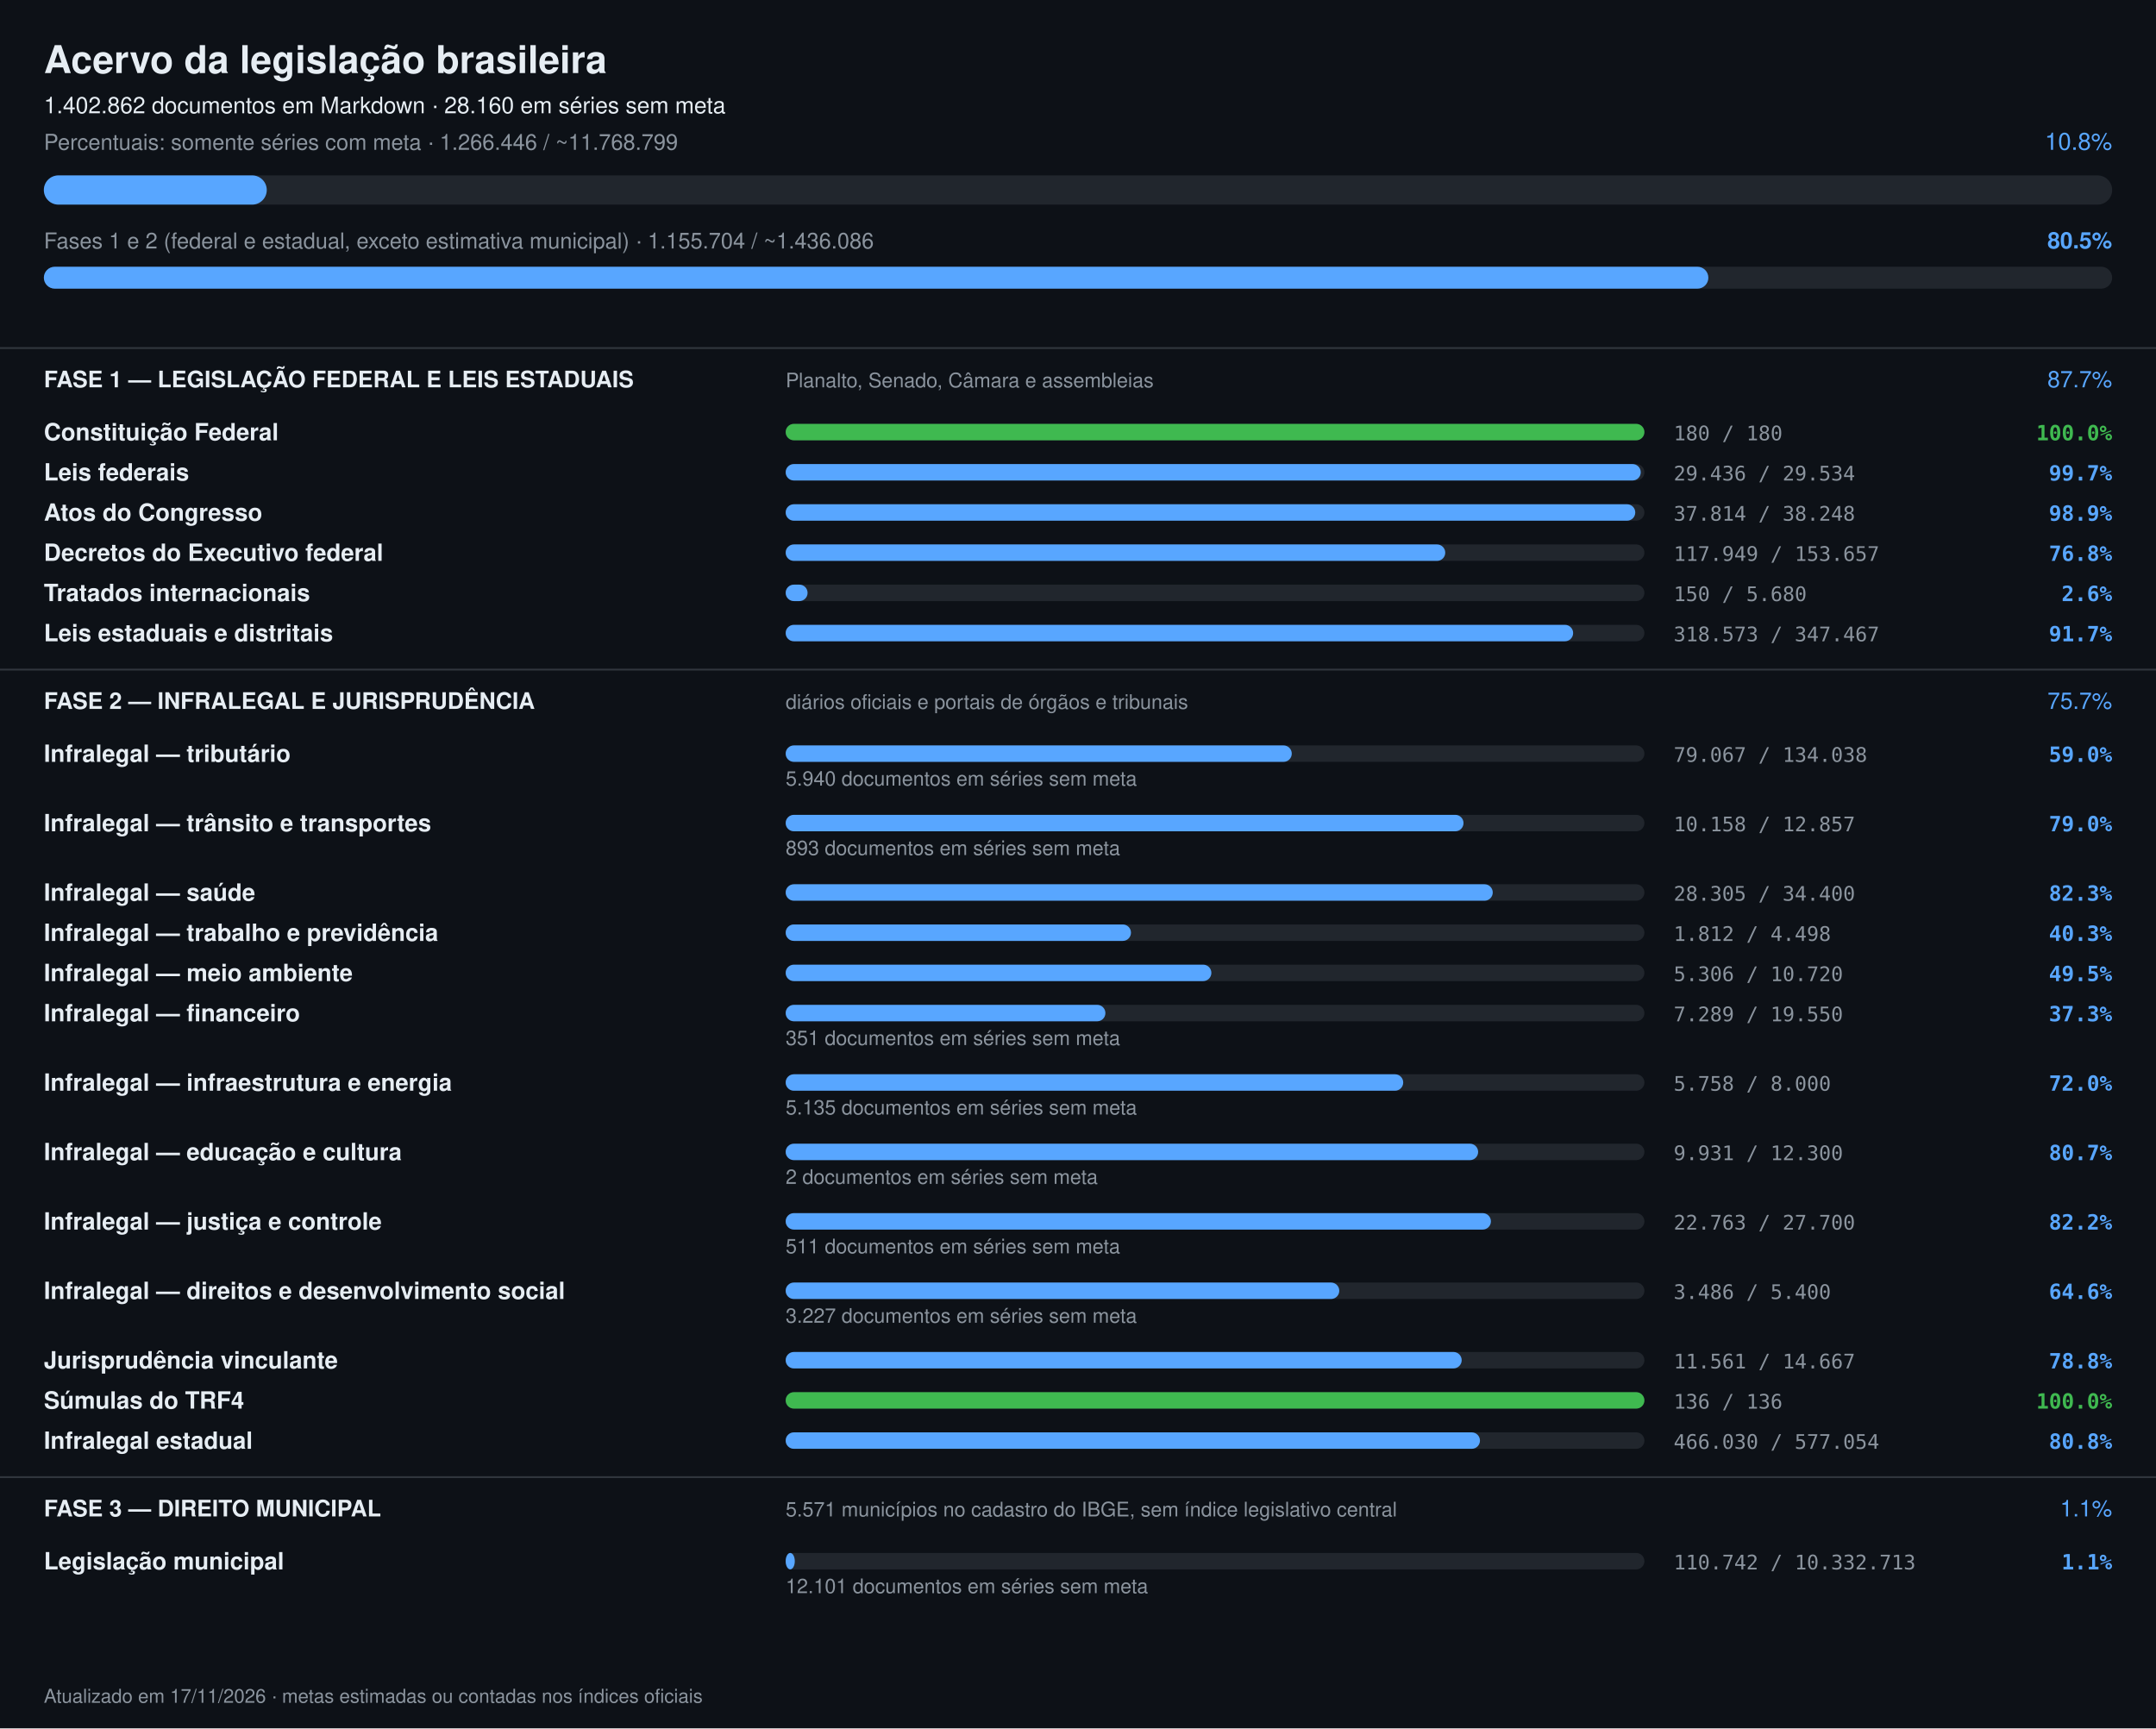
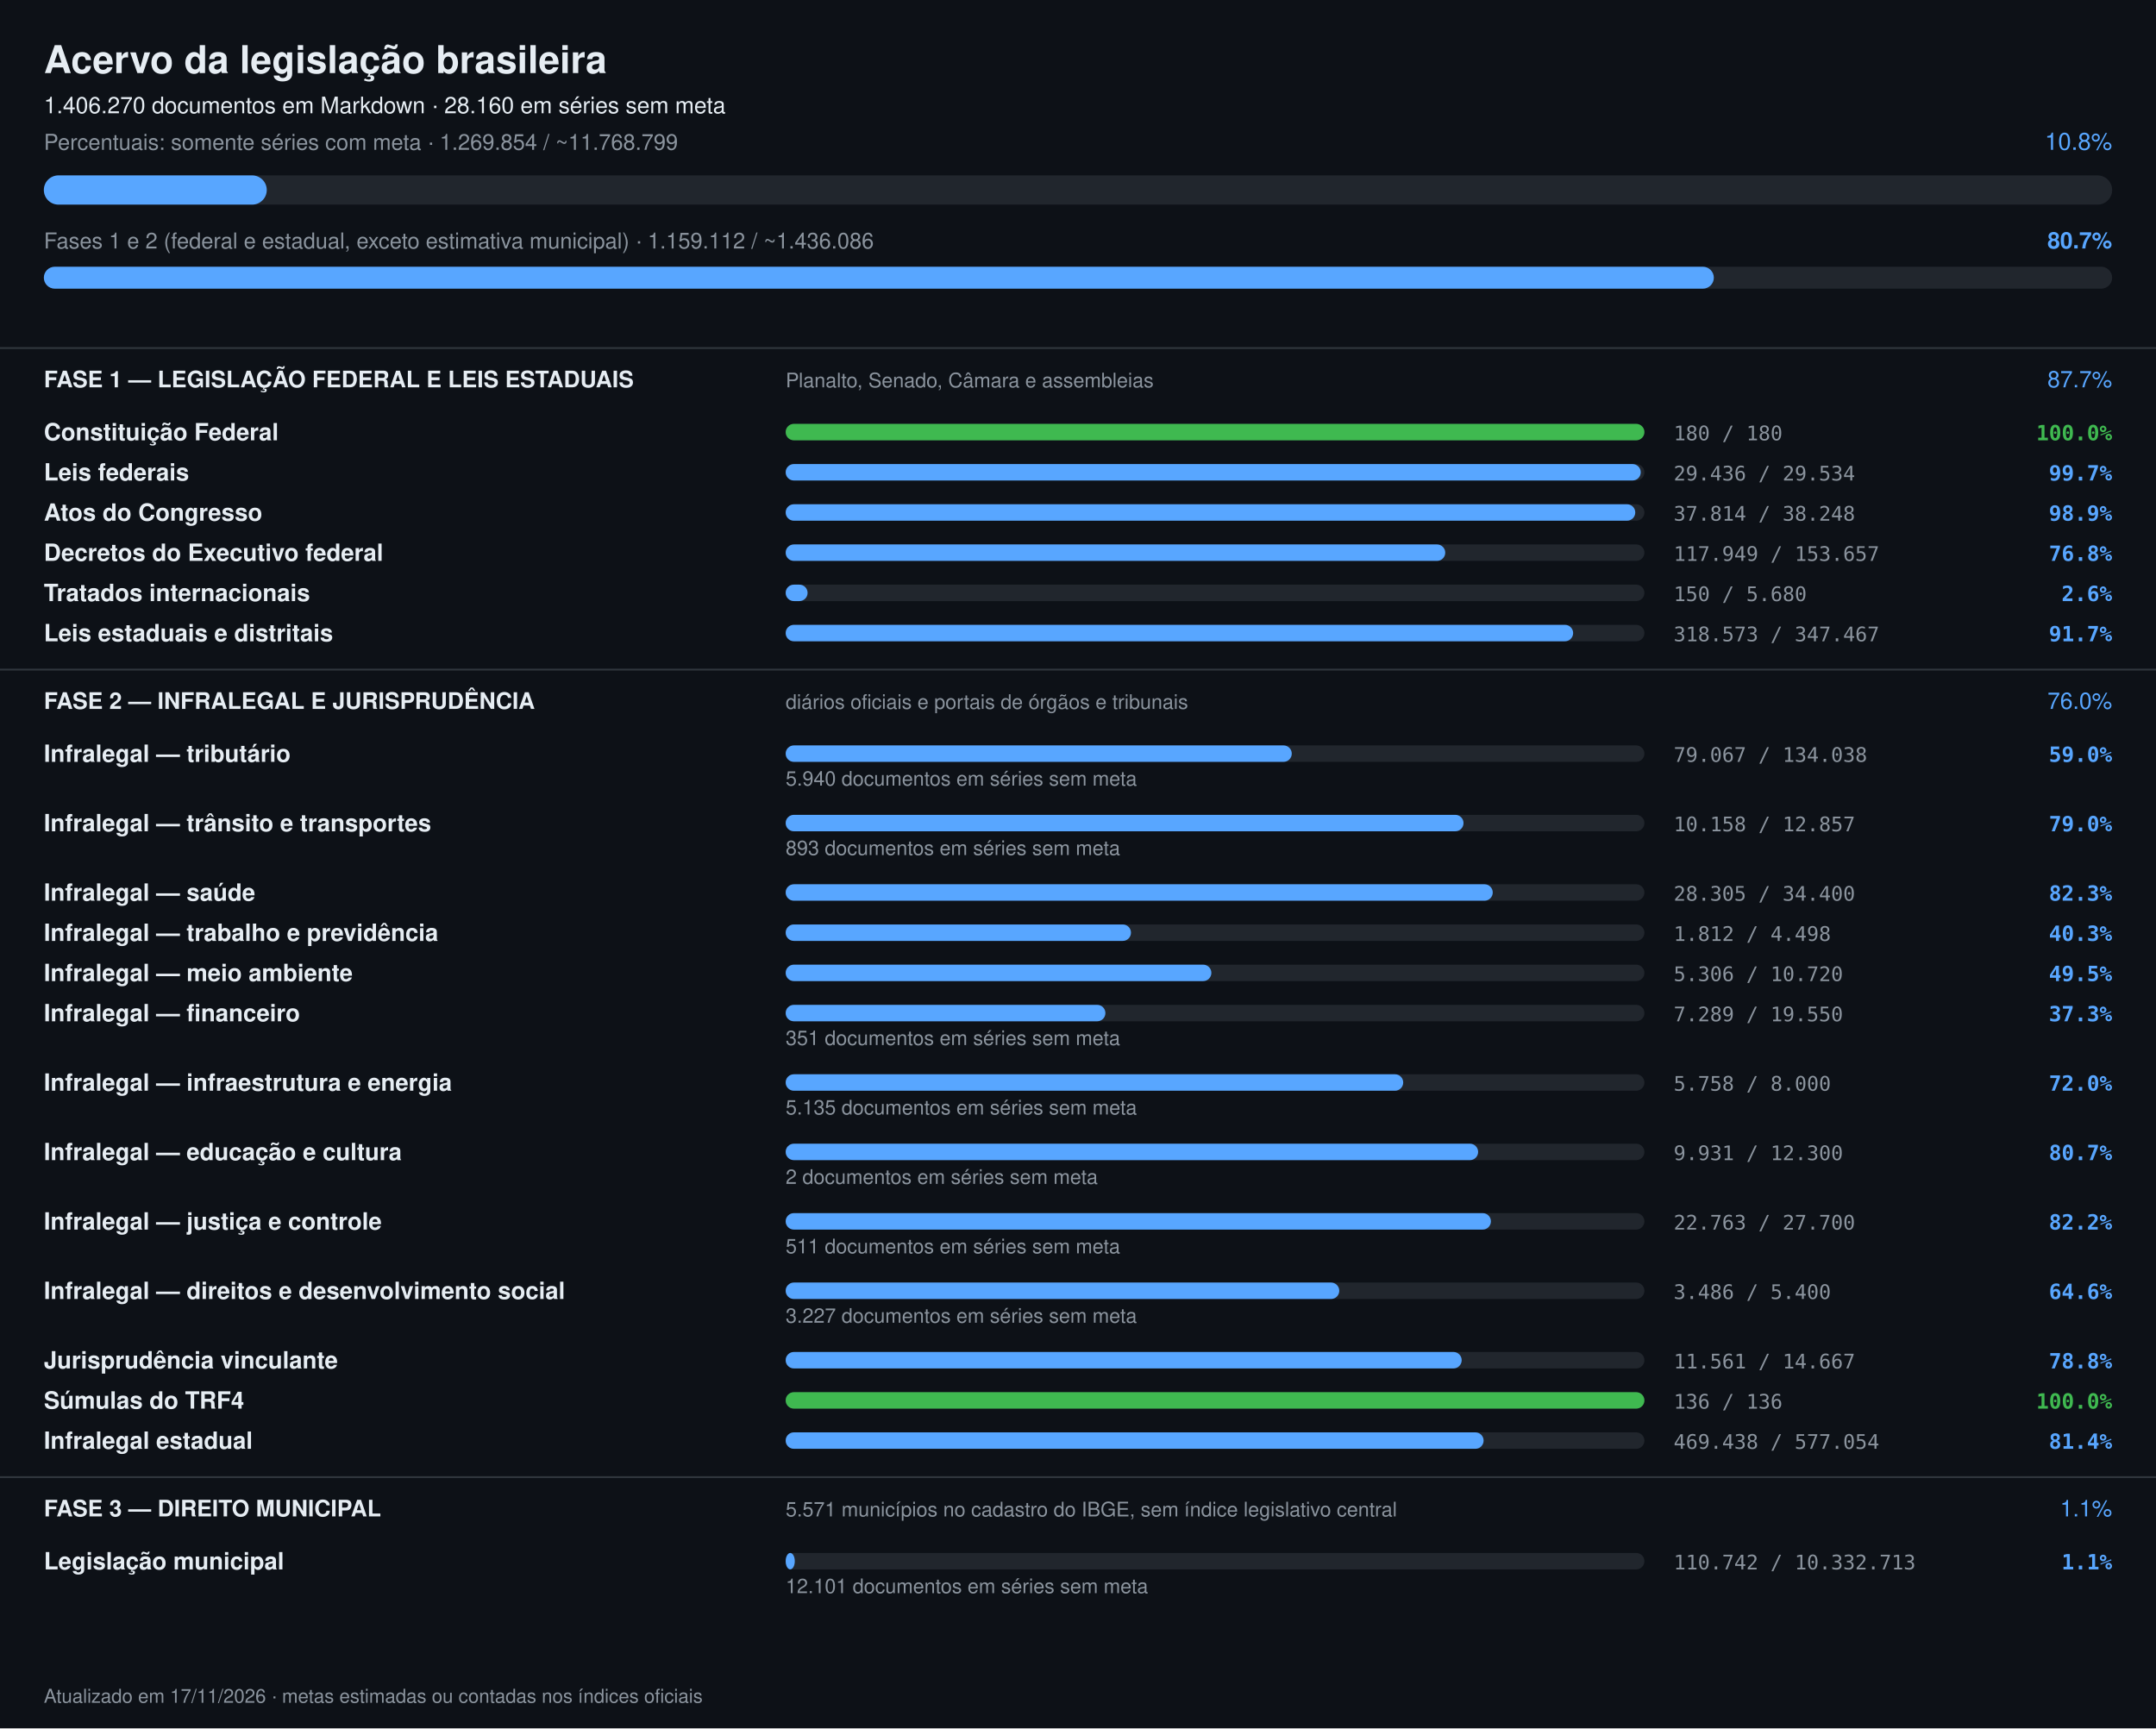
<svg xmlns="http://www.w3.org/2000/svg" width="1180" height="946" viewBox="0 0 1180 946" font-family="-apple-system,Segoe UI,Helvetica,Arial,sans-serif">
  <rect width="1180" height="946" fill="#0d1117" />
  <text x="24" y="40" font-size="21" font-weight="700" fill="#e6edf3">Acervo da legislação brasileira</text>
-   <text x="24" y="62" font-size="12.5" fill="#e6edf3">1.402.862 documentos em Markdown · 28.160 em séries sem meta</text>
-   <text x="24" y="82" font-size="12" fill="#8b949e">Percentuais: somente séries com meta · 1.266.446 / ~11.768.799</text>
+   <text x="24" y="62" font-size="12.5" fill="#e6edf3">1.406.270 documentos em Markdown · 28.160 em séries sem meta</text>
+   <text x="24" y="82" font-size="12" fill="#8b949e">Percentuais: somente séries com meta · 1.269.854 / ~11.768.799</text>
  <text x="1156" y="82" font-size="13" text-anchor="end" fill="#58a6ff">10.8%</text>
  <rect x="24" y="96" width="1132" height="16" rx="8" fill="#21262d" />
  <rect x="24" y="96" width="122" height="16" rx="8" fill="#58a6ff" />
-   <text x="24" y="136" font-size="12" fill="#8b949e">Fases 1 e 2 (federal e estadual, exceto estimativa municipal) · 1.155.704 / ~1.436.086</text>
-   <text x="1156" y="136" font-size="12.5" font-weight="600" text-anchor="end" fill="#58a6ff">80.5%</text>
+   <text x="24" y="136" font-size="12" fill="#8b949e">Fases 1 e 2 (federal e estadual, exceto estimativa municipal) · 1.159.112 / ~1.436.086</text>
+   <text x="1156" y="136" font-size="12.5" font-weight="600" text-anchor="end" fill="#58a6ff">80.7%</text>
  <rect x="24" y="146" width="1132" height="12" rx="6" fill="#21262d" />
-   <rect x="24" y="146" width="911" height="12" rx="6" fill="#58a6ff" />
+   <rect x="24" y="146" width="914" height="12" rx="6" fill="#58a6ff" />
  <rect x="0" y="190" width="1180" height="1" fill="#30363d" />
  <text x="24" y="212" font-size="12.5" font-weight="700" fill="#e6edf3">FASE 1 — LEGISLAÇÃO FEDERAL E LEIS ESTADUAIS</text>
  <text x="430" y="212" font-size="11" fill="#8b949e">Planalto, Senado, Câmara e assembleias</text>
  <text x="1156" y="212" font-size="12.5" text-anchor="end" fill="#58a6ff">87.7%</text>
  <text x="24" y="241" font-size="13" font-weight="600" fill="#e6edf3">Constituição Federal</text>
  <rect x="430" y="232" width="470" height="9" rx="4.5" fill="#21262d" />
  <rect x="430" y="232" width="470" height="9" rx="4.5" fill="#3fb950" />
  <text x="916" y="241" font-size="11" fill="#8b949e" font-family="ui-monospace,monospace">180 / 180</text>
  <text x="1156" y="241" font-size="11.5" text-anchor="end" font-weight="600" fill="#3fb950" font-family="ui-monospace,monospace">100.0%</text>
  <text x="24" y="263" font-size="13" font-weight="600" fill="#e6edf3">Leis federais</text>
  <rect x="430" y="254" width="470" height="9" rx="4.5" fill="#21262d" />
  <rect x="430" y="254" width="468" height="9" rx="4.5" fill="#58a6ff" />
  <text x="916" y="263" font-size="11" fill="#8b949e" font-family="ui-monospace,monospace">29.436 / 29.534</text>
  <text x="1156" y="263" font-size="11.5" text-anchor="end" font-weight="600" fill="#58a6ff" font-family="ui-monospace,monospace">99.7%</text>
  <text x="24" y="285" font-size="13" font-weight="600" fill="#e6edf3">Atos do Congresso</text>
  <rect x="430" y="276" width="470" height="9" rx="4.5" fill="#21262d" />
  <rect x="430" y="276" width="465" height="9" rx="4.5" fill="#58a6ff" />
  <text x="916" y="285" font-size="11" fill="#8b949e" font-family="ui-monospace,monospace">37.814 / 38.248</text>
  <text x="1156" y="285" font-size="11.5" text-anchor="end" font-weight="600" fill="#58a6ff" font-family="ui-monospace,monospace">98.9%</text>
  <text x="24" y="307" font-size="13" font-weight="600" fill="#e6edf3">Decretos do Executivo federal</text>
  <rect x="430" y="298" width="470" height="9" rx="4.5" fill="#21262d" />
  <rect x="430" y="298" width="361" height="9" rx="4.5" fill="#58a6ff" />
  <text x="916" y="307" font-size="11" fill="#8b949e" font-family="ui-monospace,monospace">117.949 / 153.657</text>
  <text x="1156" y="307" font-size="11.5" text-anchor="end" font-weight="600" fill="#58a6ff" font-family="ui-monospace,monospace">76.8%</text>
  <text x="24" y="329" font-size="13" font-weight="600" fill="#e6edf3">Tratados internacionais</text>
  <rect x="430" y="320" width="470" height="9" rx="4.5" fill="#21262d" />
  <rect x="430" y="320" width="12" height="9" rx="4.5" fill="#58a6ff" />
  <text x="916" y="329" font-size="11" fill="#8b949e" font-family="ui-monospace,monospace">150 / 5.680</text>
  <text x="1156" y="329" font-size="11.5" text-anchor="end" font-weight="600" fill="#58a6ff" font-family="ui-monospace,monospace">2.6%</text>
  <text x="24" y="351" font-size="13" font-weight="600" fill="#e6edf3">Leis estaduais e distritais</text>
  <rect x="430" y="342" width="470" height="9" rx="4.5" fill="#21262d" />
  <rect x="430" y="342" width="431" height="9" rx="4.5" fill="#58a6ff" />
  <text x="916" y="351" font-size="11" fill="#8b949e" font-family="ui-monospace,monospace">318.573 / 347.467</text>
  <text x="1156" y="351" font-size="11.5" text-anchor="end" font-weight="600" fill="#58a6ff" font-family="ui-monospace,monospace">91.7%</text>
  <rect x="0" y="366" width="1180" height="1" fill="#30363d" />
  <text x="24" y="388" font-size="12.5" font-weight="700" fill="#e6edf3">FASE 2 — INFRALEGAL E JURISPRUDÊNCIA</text>
  <text x="430" y="388" font-size="11" fill="#8b949e">diários oficiais e portais de órgãos e tribunais</text>
-   <text x="1156" y="388" font-size="12.5" text-anchor="end" fill="#58a6ff">75.7%</text>
+   <text x="1156" y="388" font-size="12.5" text-anchor="end" fill="#58a6ff">76.0%</text>
  <text x="24" y="417" font-size="13" font-weight="600" fill="#e6edf3">Infralegal — tributário</text>
  <rect x="430" y="408" width="470" height="9" rx="4.5" fill="#21262d" />
  <rect x="430" y="408" width="277" height="9" rx="4.5" fill="#58a6ff" />
  <text x="916" y="417" font-size="11" fill="#8b949e" font-family="ui-monospace,monospace">79.067 / 134.038</text>
  <text x="1156" y="417" font-size="11.5" text-anchor="end" font-weight="600" fill="#58a6ff" font-family="ui-monospace,monospace">59.0%</text>
  <text x="430" y="430" font-size="11" fill="#8b949e">5.940 documentos em séries sem meta</text>
  <text x="24" y="455" font-size="13" font-weight="600" fill="#e6edf3">Infralegal — trânsito e transportes</text>
  <rect x="430" y="446" width="470" height="9" rx="4.5" fill="#21262d" />
  <rect x="430" y="446" width="371" height="9" rx="4.5" fill="#58a6ff" />
  <text x="916" y="455" font-size="11" fill="#8b949e" font-family="ui-monospace,monospace">10.158 / 12.857</text>
  <text x="1156" y="455" font-size="11.5" text-anchor="end" font-weight="600" fill="#58a6ff" font-family="ui-monospace,monospace">79.0%</text>
  <text x="430" y="468" font-size="11" fill="#8b949e">893 documentos em séries sem meta</text>
  <text x="24" y="493" font-size="13" font-weight="600" fill="#e6edf3">Infralegal — saúde</text>
  <rect x="430" y="484" width="470" height="9" rx="4.5" fill="#21262d" />
  <rect x="430" y="484" width="387" height="9" rx="4.5" fill="#58a6ff" />
  <text x="916" y="493" font-size="11" fill="#8b949e" font-family="ui-monospace,monospace">28.305 / 34.400</text>
  <text x="1156" y="493" font-size="11.5" text-anchor="end" font-weight="600" fill="#58a6ff" font-family="ui-monospace,monospace">82.3%</text>
  <text x="24" y="515" font-size="13" font-weight="600" fill="#e6edf3">Infralegal — trabalho e previdência</text>
  <rect x="430" y="506" width="470" height="9" rx="4.5" fill="#21262d" />
  <rect x="430" y="506" width="189" height="9" rx="4.5" fill="#58a6ff" />
  <text x="916" y="515" font-size="11" fill="#8b949e" font-family="ui-monospace,monospace">1.812 / 4.498</text>
  <text x="1156" y="515" font-size="11.5" text-anchor="end" font-weight="600" fill="#58a6ff" font-family="ui-monospace,monospace">40.3%</text>
  <text x="24" y="537" font-size="13" font-weight="600" fill="#e6edf3">Infralegal — meio ambiente</text>
  <rect x="430" y="528" width="470" height="9" rx="4.5" fill="#21262d" />
  <rect x="430" y="528" width="233" height="9" rx="4.5" fill="#58a6ff" />
  <text x="916" y="537" font-size="11" fill="#8b949e" font-family="ui-monospace,monospace">5.306 / 10.720</text>
  <text x="1156" y="537" font-size="11.5" text-anchor="end" font-weight="600" fill="#58a6ff" font-family="ui-monospace,monospace">49.5%</text>
  <text x="24" y="559" font-size="13" font-weight="600" fill="#e6edf3">Infralegal — financeiro</text>
  <rect x="430" y="550" width="470" height="9" rx="4.5" fill="#21262d" />
  <rect x="430" y="550" width="175" height="9" rx="4.5" fill="#58a6ff" />
  <text x="916" y="559" font-size="11" fill="#8b949e" font-family="ui-monospace,monospace">7.289 / 19.550</text>
  <text x="1156" y="559" font-size="11.5" text-anchor="end" font-weight="600" fill="#58a6ff" font-family="ui-monospace,monospace">37.3%</text>
  <text x="430" y="572" font-size="11" fill="#8b949e">351 documentos em séries sem meta</text>
  <text x="24" y="597" font-size="13" font-weight="600" fill="#e6edf3">Infralegal — infraestrutura e energia</text>
  <rect x="430" y="588" width="470" height="9" rx="4.5" fill="#21262d" />
  <rect x="430" y="588" width="338" height="9" rx="4.5" fill="#58a6ff" />
  <text x="916" y="597" font-size="11" fill="#8b949e" font-family="ui-monospace,monospace">5.758 / 8.000</text>
  <text x="1156" y="597" font-size="11.5" text-anchor="end" font-weight="600" fill="#58a6ff" font-family="ui-monospace,monospace">72.0%</text>
  <text x="430" y="610" font-size="11" fill="#8b949e">5.135 documentos em séries sem meta</text>
  <text x="24" y="635" font-size="13" font-weight="600" fill="#e6edf3">Infralegal — educação e cultura</text>
  <rect x="430" y="626" width="470" height="9" rx="4.5" fill="#21262d" />
  <rect x="430" y="626" width="379" height="9" rx="4.5" fill="#58a6ff" />
  <text x="916" y="635" font-size="11" fill="#8b949e" font-family="ui-monospace,monospace">9.931 / 12.300</text>
  <text x="1156" y="635" font-size="11.5" text-anchor="end" font-weight="600" fill="#58a6ff" font-family="ui-monospace,monospace">80.7%</text>
  <text x="430" y="648" font-size="11" fill="#8b949e">2 documentos em séries sem meta</text>
  <text x="24" y="673" font-size="13" font-weight="600" fill="#e6edf3">Infralegal — justiça e controle</text>
  <rect x="430" y="664" width="470" height="9" rx="4.5" fill="#21262d" />
  <rect x="430" y="664" width="386" height="9" rx="4.5" fill="#58a6ff" />
  <text x="916" y="673" font-size="11" fill="#8b949e" font-family="ui-monospace,monospace">22.763 / 27.700</text>
  <text x="1156" y="673" font-size="11.5" text-anchor="end" font-weight="600" fill="#58a6ff" font-family="ui-monospace,monospace">82.2%</text>
  <text x="430" y="686" font-size="11" fill="#8b949e">511 documentos em séries sem meta</text>
  <text x="24" y="711" font-size="13" font-weight="600" fill="#e6edf3">Infralegal — direitos e desenvolvimento social</text>
  <rect x="430" y="702" width="470" height="9" rx="4.5" fill="#21262d" />
  <rect x="430" y="702" width="303" height="9" rx="4.5" fill="#58a6ff" />
  <text x="916" y="711" font-size="11" fill="#8b949e" font-family="ui-monospace,monospace">3.486 / 5.400</text>
  <text x="1156" y="711" font-size="11.5" text-anchor="end" font-weight="600" fill="#58a6ff" font-family="ui-monospace,monospace">64.6%</text>
  <text x="430" y="724" font-size="11" fill="#8b949e">3.227 documentos em séries sem meta</text>
  <text x="24" y="749" font-size="13" font-weight="600" fill="#e6edf3">Jurisprudência vinculante</text>
  <rect x="430" y="740" width="470" height="9" rx="4.5" fill="#21262d" />
  <rect x="430" y="740" width="370" height="9" rx="4.5" fill="#58a6ff" />
  <text x="916" y="749" font-size="11" fill="#8b949e" font-family="ui-monospace,monospace">11.561 / 14.667</text>
  <text x="1156" y="749" font-size="11.5" text-anchor="end" font-weight="600" fill="#58a6ff" font-family="ui-monospace,monospace">78.8%</text>
  <text x="24" y="771" font-size="13" font-weight="600" fill="#e6edf3">Súmulas do TRF4</text>
  <rect x="430" y="762" width="470" height="9" rx="4.5" fill="#21262d" />
  <rect x="430" y="762" width="470" height="9" rx="4.5" fill="#3fb950" />
  <text x="916" y="771" font-size="11" fill="#8b949e" font-family="ui-monospace,monospace">136 / 136</text>
  <text x="1156" y="771" font-size="11.5" text-anchor="end" font-weight="600" fill="#3fb950" font-family="ui-monospace,monospace">100.0%</text>
  <text x="24" y="793" font-size="13" font-weight="600" fill="#e6edf3">Infralegal estadual</text>
  <rect x="430" y="784" width="470" height="9" rx="4.5" fill="#21262d" />
-   <rect x="430" y="784" width="380" height="9" rx="4.5" fill="#58a6ff" />
-   <text x="916" y="793" font-size="11" fill="#8b949e" font-family="ui-monospace,monospace">466.030 / 577.054</text>
-   <text x="1156" y="793" font-size="11.5" text-anchor="end" font-weight="600" fill="#58a6ff" font-family="ui-monospace,monospace">80.8%</text>
+   <rect x="430" y="784" width="382" height="9" rx="4.5" fill="#58a6ff" />
+   <text x="916" y="793" font-size="11" fill="#8b949e" font-family="ui-monospace,monospace">469.438 / 577.054</text>
+   <text x="1156" y="793" font-size="11.5" text-anchor="end" font-weight="600" fill="#58a6ff" font-family="ui-monospace,monospace">81.4%</text>
  <rect x="0" y="808" width="1180" height="1" fill="#30363d" />
  <text x="24" y="830" font-size="12.5" font-weight="700" fill="#e6edf3">FASE 3 — DIREITO MUNICIPAL</text>
  <text x="430" y="830" font-size="11" fill="#8b949e">5.571 municípios no cadastro do IBGE, sem índice legislativo central</text>
  <text x="1156" y="830" font-size="12.5" text-anchor="end" fill="#58a6ff">1.1%</text>
  <text x="24" y="859" font-size="13" font-weight="600" fill="#e6edf3">Legislação municipal</text>
  <rect x="430" y="850" width="470" height="9" rx="4.5" fill="#21262d" />
  <rect x="430" y="850" width="5" height="9" rx="4.5" fill="#58a6ff" />
  <text x="916" y="859" font-size="11" fill="#8b949e" font-family="ui-monospace,monospace">110.742 / 10.332.713</text>
  <text x="1156" y="859" font-size="11.5" text-anchor="end" font-weight="600" fill="#58a6ff" font-family="ui-monospace,monospace">1.1%</text>
  <text x="430" y="872" font-size="11" fill="#8b949e">12.101 documentos em séries sem meta</text>
  <text x="24" y="932" font-size="10.5" fill="#8b949e">Atualizado em 17/11/2026 · metas estimadas ou contadas nos índices oficiais</text>
</svg>
